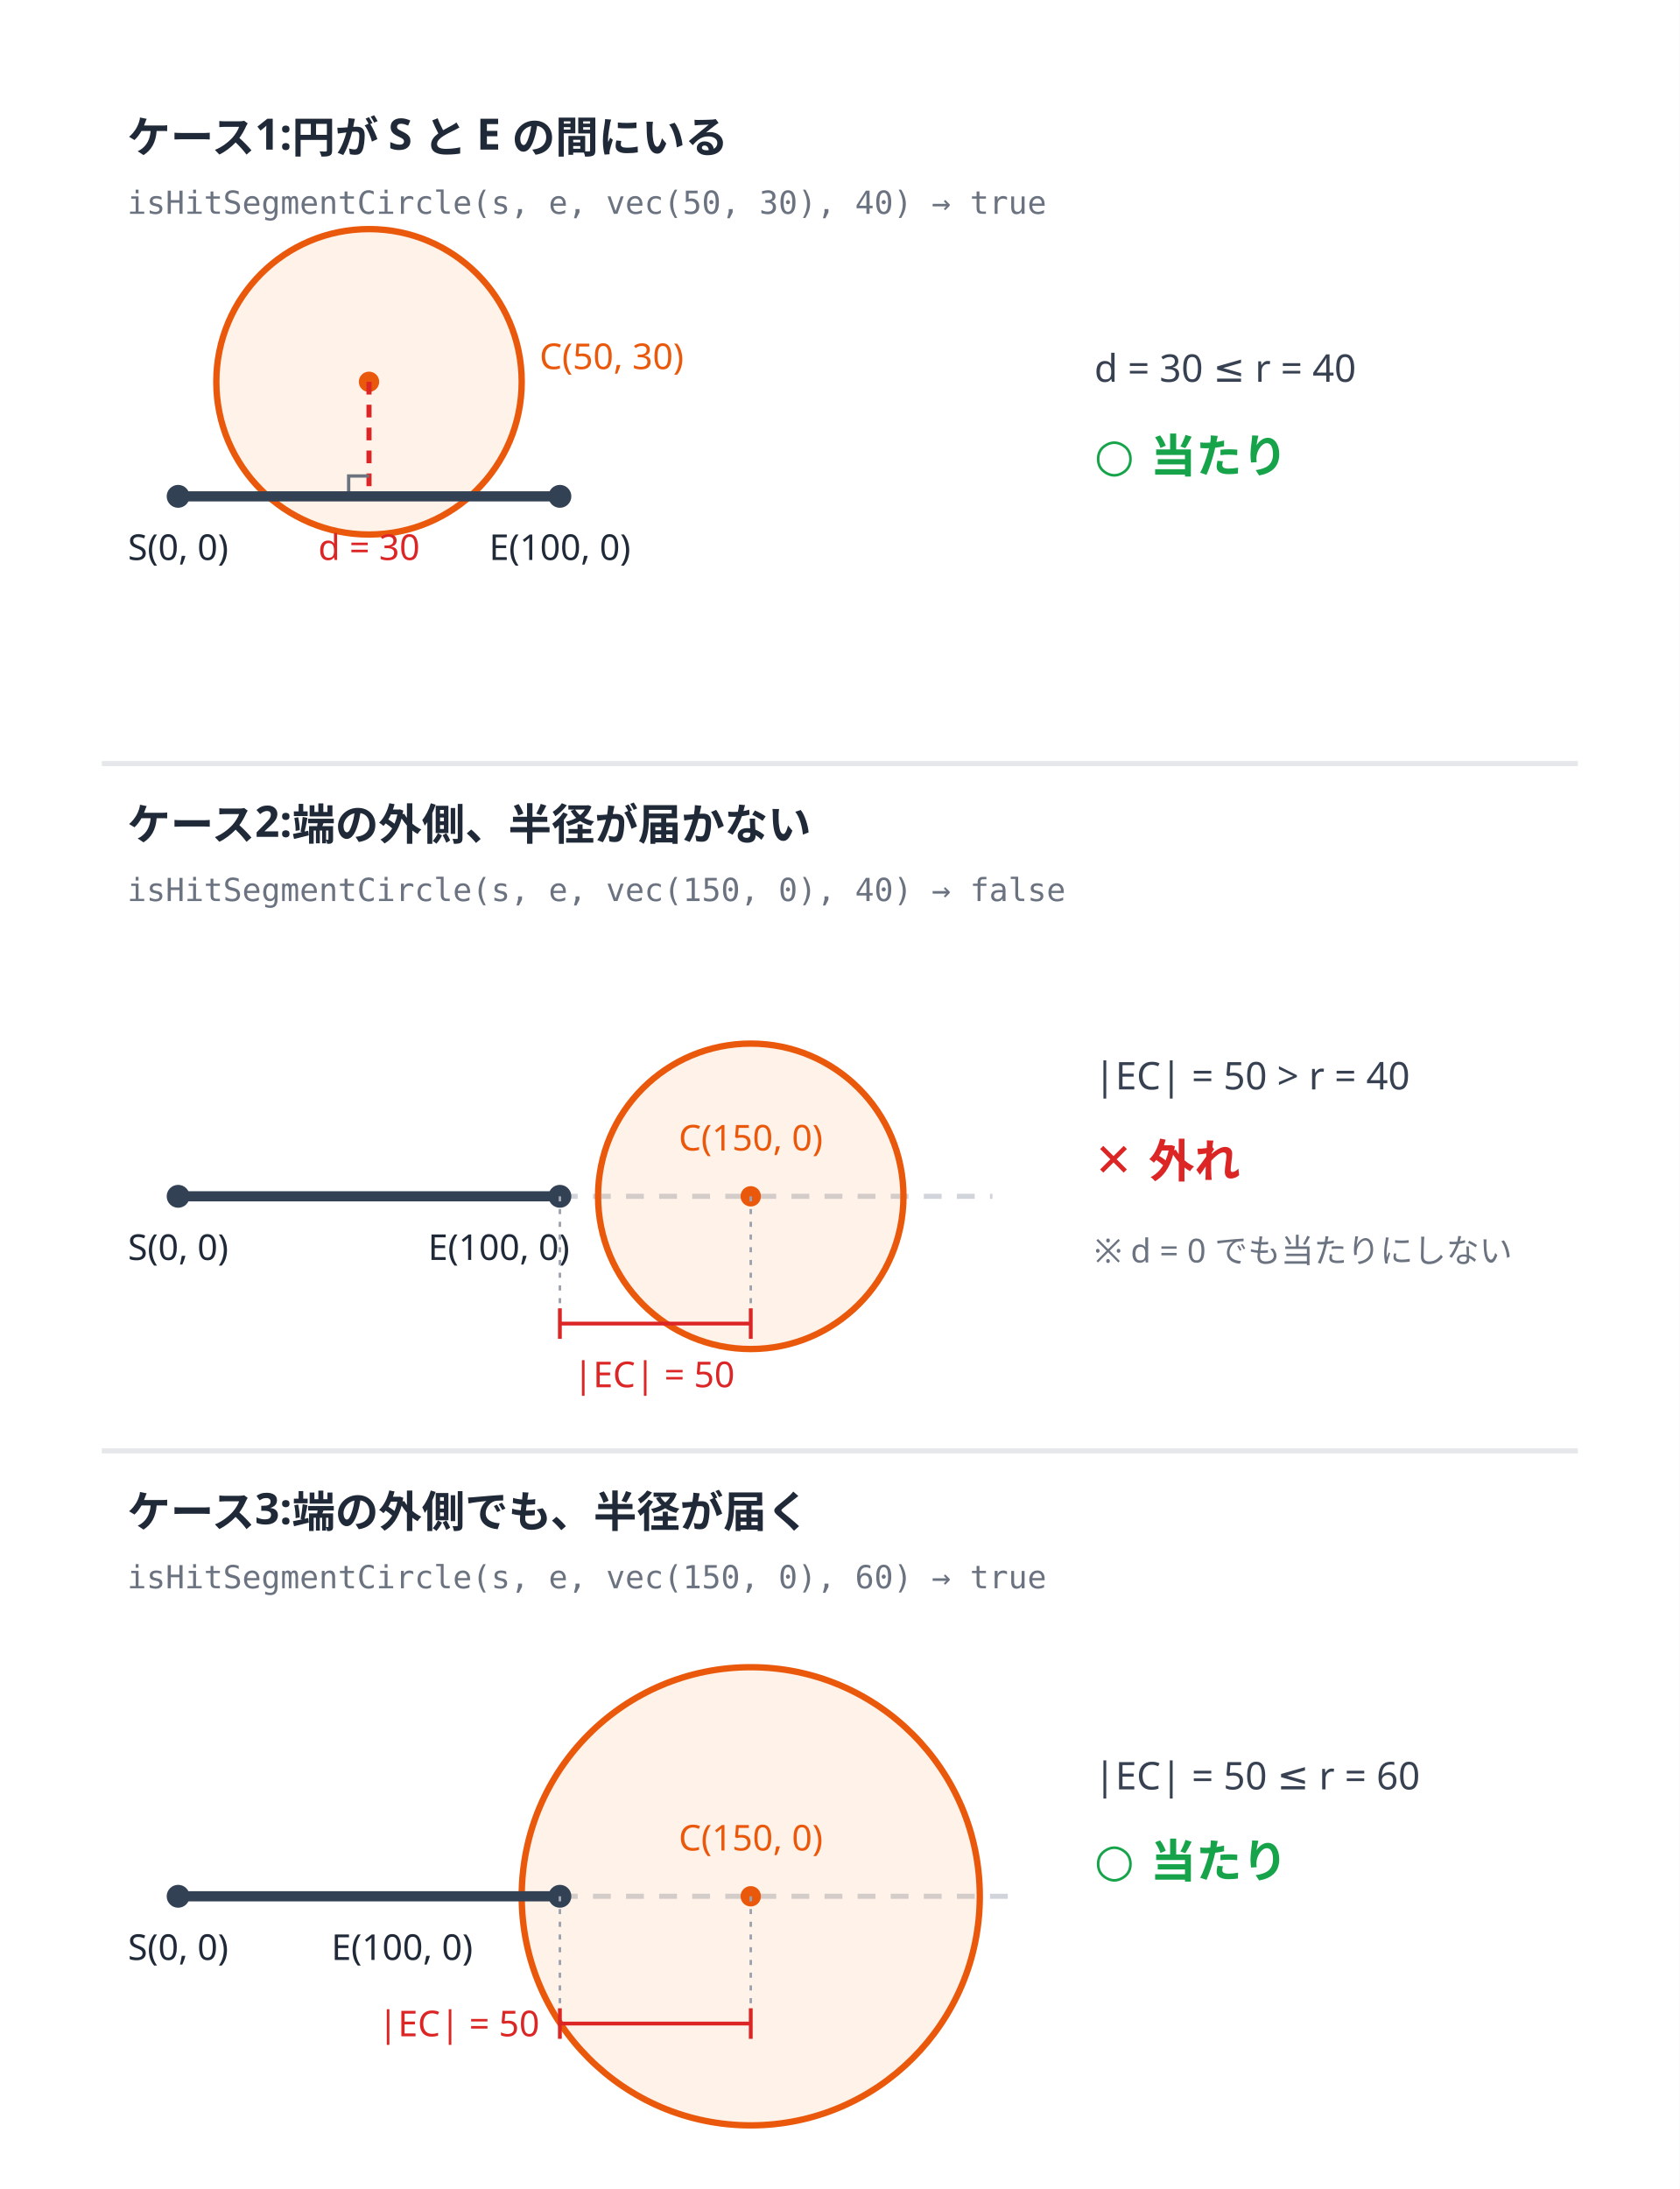
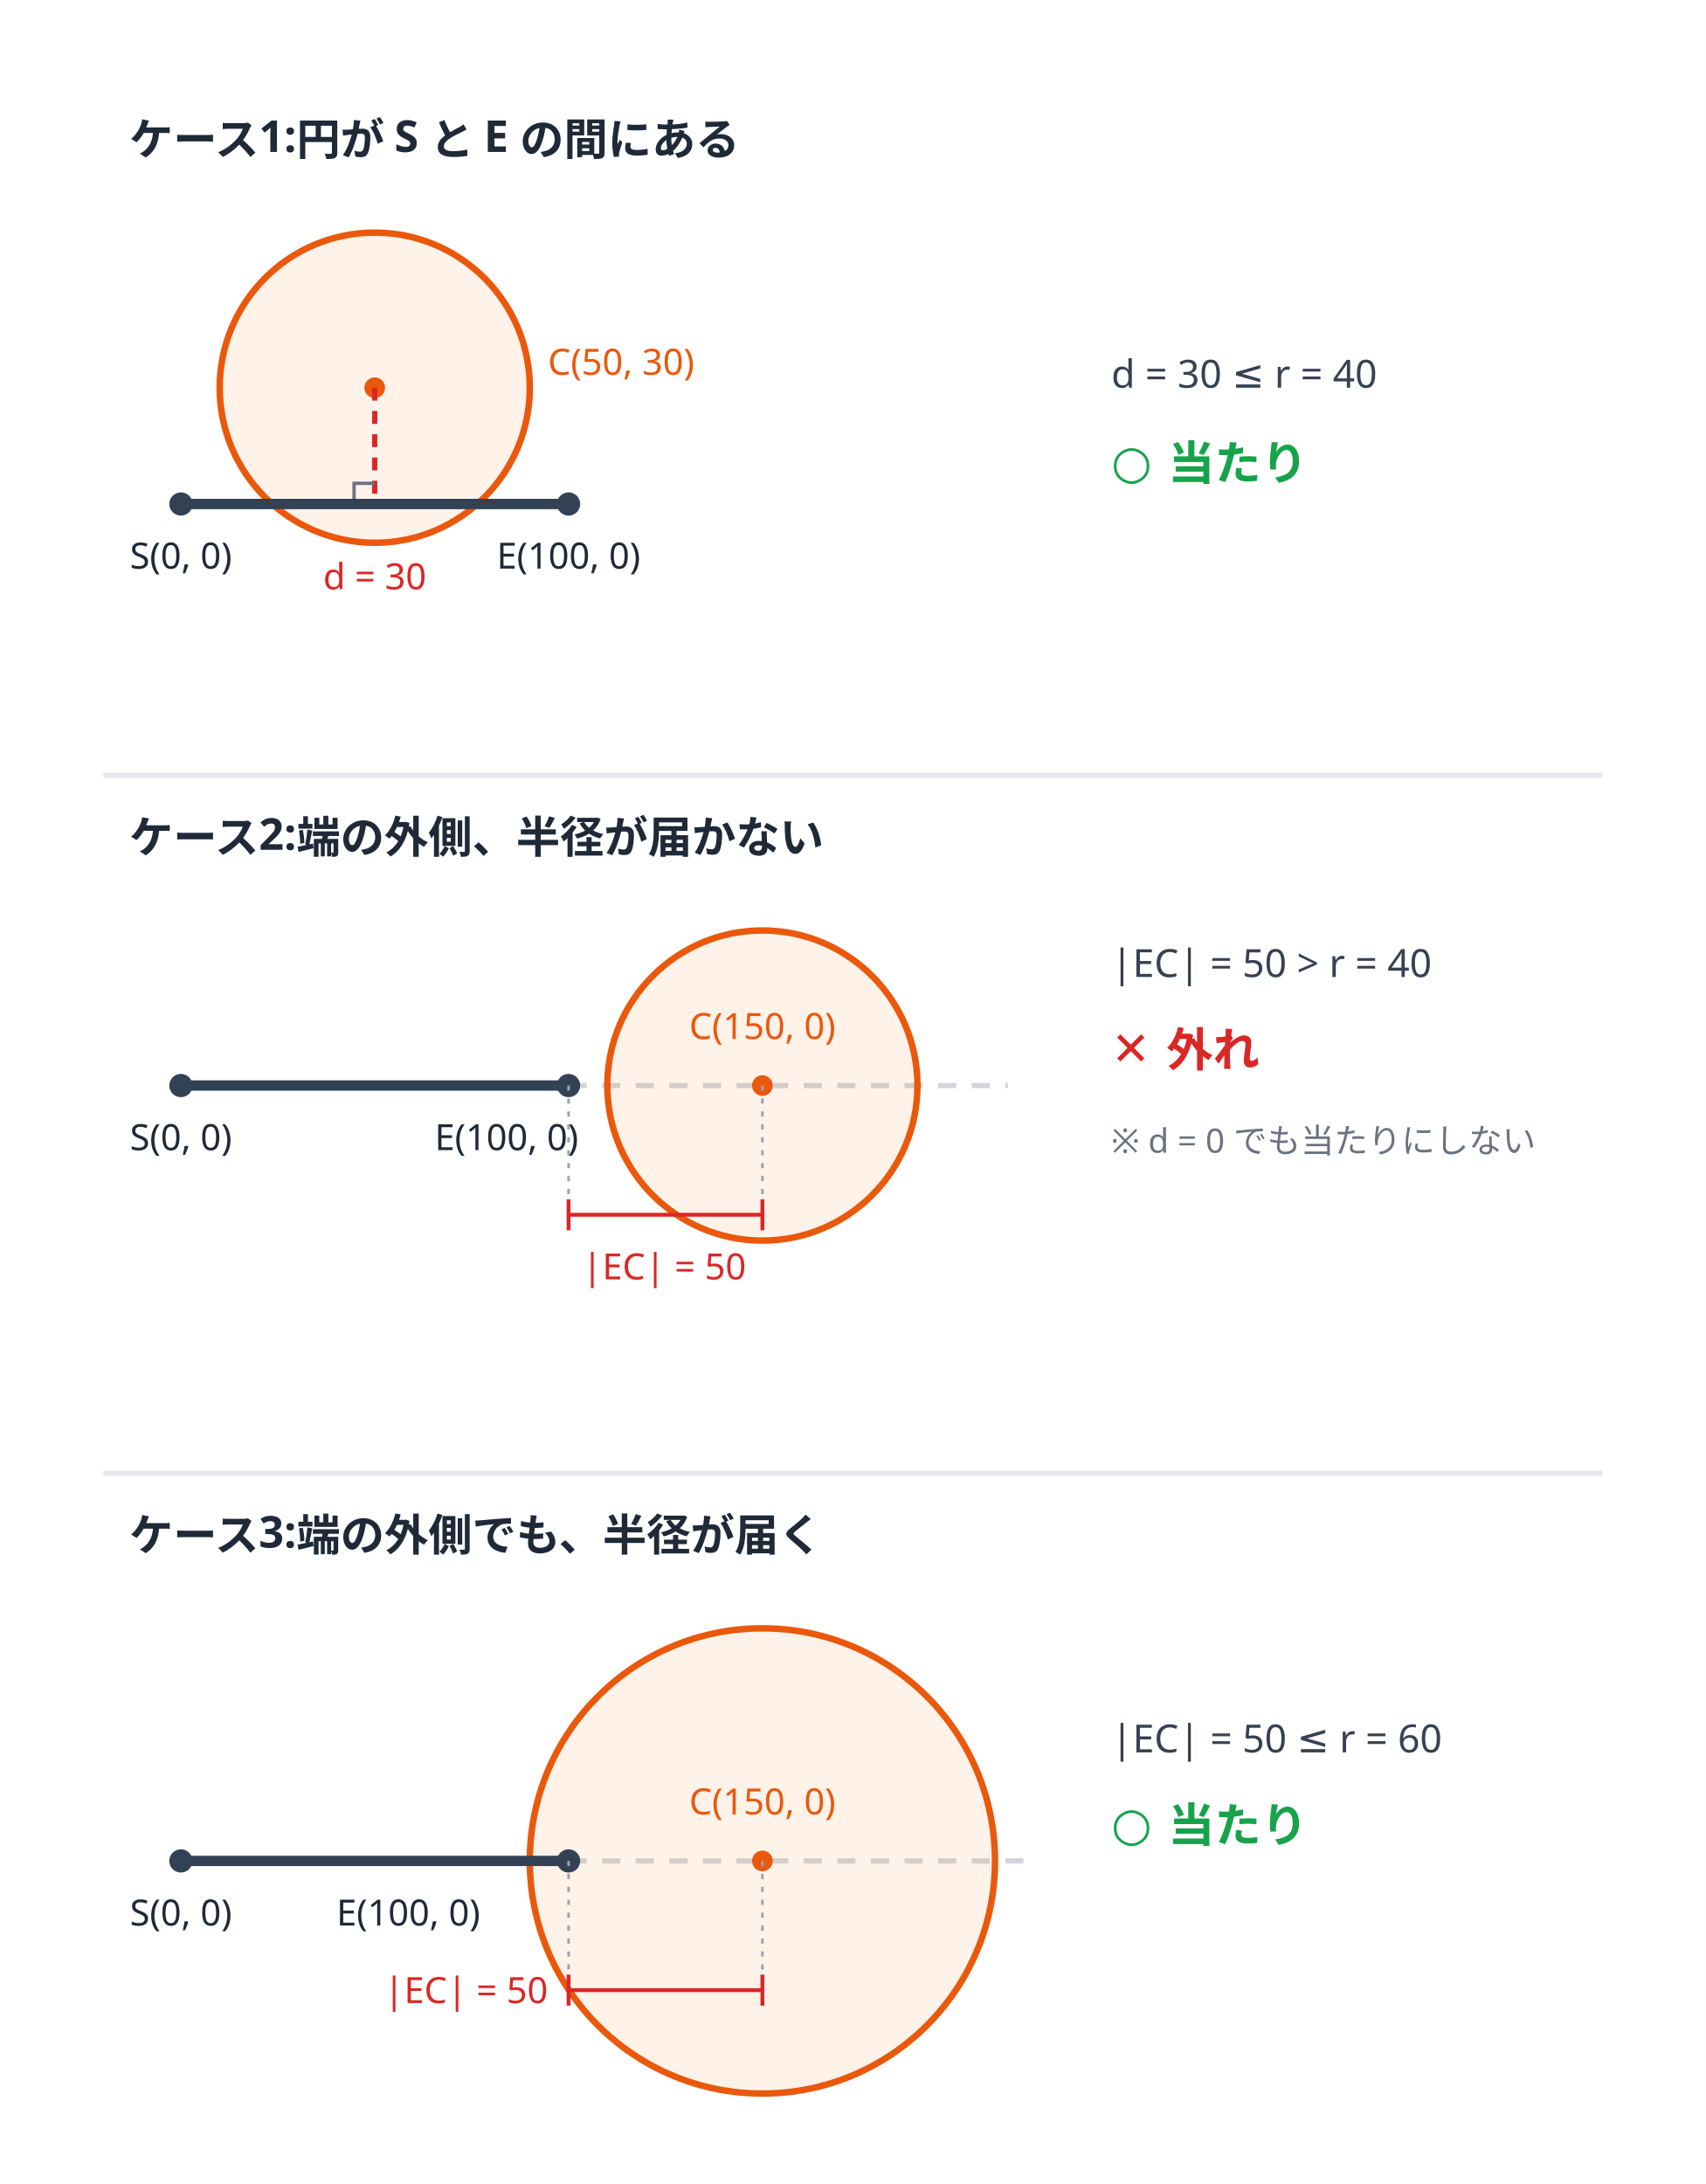
- <svg xmlns="http://www.w3.org/2000/svg" width="1320" height="1720" viewBox="0 0 660 860" font-family="'Hiragino Sans','Hiragino Kaku Gothic ProN',sans-serif">
-   <rect x="0" y="0" width="660" height="860" fill="#ffffff" />
-   <text x="50" y="60" font-size="17" fill="#1F2937" font-weight="bold">ケース1:円が S と E の間にいる</text>
-   <text x="50" y="84" font-size="12.5" fill="#6B7280" font-family="Menlo,monospace">isHitSegmentCircle(s, e, vec(50, 30), 40) → true</text>
+ <svg xmlns="http://www.w3.org/2000/svg" width="1320" height="1690" viewBox="0 0 660 845" font-family="'Hiragino Sans','Hiragino Kaku Gothic ProN',sans-serif">
+   <rect x="0" y="0" width="660" height="845" fill="#ffffff" />
+   <text x="50" y="60" font-size="17" fill="#1F2937" font-weight="bold">ケース1:円が S と E の間にある</text>
  <circle cx="145" cy="150" r="60" fill="#F97316" fill-opacity="0.09" stroke="#EA580C" stroke-width="2.5" />
  <circle cx="145" cy="150" r="4" fill="#EA580C" />
  <text x="212" y="145" font-size="14" fill="#EA580C">C(50, 30)</text>
  <line x1="145" y1="150" x2="145" y2="195" stroke="#DC2626" stroke-width="2" stroke-dasharray="5 4" />
  <path d="M 137 195 L 137 187 L 145 187" fill="none" stroke="#6B7280" stroke-width="1.3" />
-   <text x="145" y="220" font-size="14" fill="#DC2626" text-anchor="middle">d = 30</text>
+   <text x="145" y="228" font-size="14" fill="#DC2626" text-anchor="middle">d = 30</text>
  <line x1="70" y1="195" x2="220" y2="195" stroke="#334155" stroke-width="4" stroke-linecap="round" />
  <circle cx="70" cy="195" r="4.5" fill="#334155" />
  <circle cx="220" cy="195" r="4.5" fill="#334155" />
  <text x="70" y="220" font-size="14" fill="#1F2937" text-anchor="middle">S(0, 0)</text>
  <text x="220" y="220" font-size="14" fill="#1F2937" text-anchor="middle">E(100, 0)</text>
  <text x="430" y="150" font-size="15" fill="#374151">d = 30 ≤ r = 40</text>
  <text x="430" y="185" font-size="18" fill="#16A34A" font-weight="bold">○ 当たり</text>
  <line x1="40" y1="300" x2="620" y2="300" stroke="#E5E7EB" stroke-width="2" />
  <text x="50" y="330" font-size="17" fill="#1F2937" font-weight="bold">ケース2:端の外側、半径が届かない</text>
-   <text x="50" y="354" font-size="12.5" fill="#6B7280" font-family="Menlo,monospace">isHitSegmentCircle(s, e, vec(150, 0), 40) → false</text>
-   <line x1="220" y1="470" x2="390" y2="470" stroke="#D1D5DB" stroke-width="2" stroke-dasharray="7 6" />
-   <circle cx="295" cy="470" r="60" fill="#F97316" fill-opacity="0.09" stroke="#EA580C" stroke-width="2.5" />
-   <circle cx="295" cy="470" r="4" fill="#EA580C" />
-   <text x="295" y="452" font-size="14" fill="#EA580C" text-anchor="middle">C(150, 0)</text>
-   <line x1="70" y1="470" x2="220" y2="470" stroke="#334155" stroke-width="4" stroke-linecap="round" />
-   <circle cx="70" cy="470" r="4.5" fill="#334155" />
-   <circle cx="220" cy="470" r="4.5" fill="#334155" />
-   <text x="70" y="495" font-size="14" fill="#1F2937" text-anchor="middle">S(0, 0)</text>
-   <text x="196" y="495" font-size="14" fill="#1F2937" text-anchor="middle">E(100, 0)</text>
-   <line x1="220" y1="470" x2="220" y2="520" stroke="#9CA3AF" stroke-width="1" stroke-dasharray="2 3" />
-   <line x1="295" y1="470" x2="295" y2="520" stroke="#9CA3AF" stroke-width="1" stroke-dasharray="2 3" />
-   <line x1="220" y1="520" x2="295" y2="520" stroke="#DC2626" stroke-width="1.5" />
-   <line x1="220" y1="514" x2="220" y2="526" stroke="#DC2626" stroke-width="1.5" />
-   <line x1="295" y1="514" x2="295" y2="526" stroke="#DC2626" stroke-width="1.5" />
-   <text x="257" y="545" font-size="14" fill="#DC2626" text-anchor="middle">|EC| = 50</text>
-   <text x="430" y="428" font-size="15" fill="#374151">|EC| = 50 &gt; r = 40</text>
-   <text x="430" y="462" font-size="18" fill="#DC2626" font-weight="bold">✕ 外れ</text>
-   <text x="430" y="496" font-size="13" fill="#6B7280">※ d = 0 でも当たりにしない</text>
+   <line x1="220" y1="420" x2="390" y2="420" stroke="#D1D5DB" stroke-width="2" stroke-dasharray="7 6" />
+   <circle cx="295" cy="420" r="60" fill="#F97316" fill-opacity="0.09" stroke="#EA580C" stroke-width="2.5" />
+   <circle cx="295" cy="420" r="4" fill="#EA580C" />
+   <text x="295" y="402" font-size="14" fill="#EA580C" text-anchor="middle">C(150, 0)</text>
+   <line x1="70" y1="420" x2="220" y2="420" stroke="#334155" stroke-width="4" stroke-linecap="round" />
+   <circle cx="70" cy="420" r="4.5" fill="#334155" />
+   <circle cx="220" cy="420" r="4.5" fill="#334155" />
+   <text x="70" y="445" font-size="14" fill="#1F2937" text-anchor="middle">S(0, 0)</text>
+   <text x="196" y="445" font-size="14" fill="#1F2937" text-anchor="middle">E(100, 0)</text>
+   <line x1="220" y1="420" x2="220" y2="470" stroke="#9CA3AF" stroke-width="1" stroke-dasharray="2 3" />
+   <line x1="295" y1="420" x2="295" y2="470" stroke="#9CA3AF" stroke-width="1" stroke-dasharray="2 3" />
+   <line x1="220" y1="470" x2="295" y2="470" stroke="#DC2626" stroke-width="1.5" />
+   <line x1="220" y1="464" x2="220" y2="476" stroke="#DC2626" stroke-width="1.5" />
+   <line x1="295" y1="464" x2="295" y2="476" stroke="#DC2626" stroke-width="1.5" />
+   <text x="257" y="495" font-size="14" fill="#DC2626" text-anchor="middle">|EC| = 50</text>
+   <text x="430" y="378" font-size="15" fill="#374151">|EC| = 50 &gt; r = 40</text>
+   <text x="430" y="412" font-size="18" fill="#DC2626" font-weight="bold">✕ 外れ</text>
+   <text x="430" y="446" font-size="13" fill="#6B7280">※ d = 0 でも当たりにしない</text>
  <line x1="40" y1="570" x2="620" y2="570" stroke="#E5E7EB" stroke-width="2" />
  <text x="50" y="600" font-size="17" fill="#1F2937" font-weight="bold">ケース3:端の外側でも、半径が届く</text>
-   <text x="50" y="624" font-size="12.5" fill="#6B7280" font-family="Menlo,monospace">isHitSegmentCircle(s, e, vec(150, 0), 60) → true</text>
-   <line x1="220" y1="745" x2="400" y2="745" stroke="#D1D5DB" stroke-width="2" stroke-dasharray="7 6" />
-   <circle cx="295" cy="745" r="90" fill="#F97316" fill-opacity="0.09" stroke="#EA580C" stroke-width="2.5" />
-   <circle cx="295" cy="745" r="4" fill="#EA580C" />
-   <text x="295" y="727" font-size="14" fill="#EA580C" text-anchor="middle">C(150, 0)</text>
-   <line x1="70" y1="745" x2="220" y2="745" stroke="#334155" stroke-width="4" stroke-linecap="round" />
-   <circle cx="70" cy="745" r="4.5" fill="#334155" />
-   <circle cx="220" cy="745" r="4.5" fill="#334155" />
-   <text x="70" y="770" font-size="14" fill="#1F2937" text-anchor="middle">S(0, 0)</text>
-   <text x="158" y="770" font-size="14" fill="#1F2937" text-anchor="middle">E(100, 0)</text>
-   <line x1="220" y1="745" x2="220" y2="795" stroke="#9CA3AF" stroke-width="1" stroke-dasharray="2 3" />
-   <line x1="295" y1="745" x2="295" y2="795" stroke="#9CA3AF" stroke-width="1" stroke-dasharray="2 3" />
-   <line x1="220" y1="795" x2="295" y2="795" stroke="#DC2626" stroke-width="1.5" />
-   <line x1="220" y1="789" x2="220" y2="801" stroke="#DC2626" stroke-width="1.5" />
-   <line x1="295" y1="789" x2="295" y2="801" stroke="#DC2626" stroke-width="1.5" />
-   <text x="212" y="800" font-size="14" fill="#DC2626" text-anchor="end">|EC| = 50</text>
-   <text x="430" y="703" font-size="15" fill="#374151">|EC| = 50 ≤ r = 60</text>
-   <text x="430" y="737" font-size="18" fill="#16A34A" font-weight="bold">○ 当たり</text>
+   <line x1="220" y1="720" x2="400" y2="720" stroke="#D1D5DB" stroke-width="2" stroke-dasharray="7 6" />
+   <circle cx="295" cy="720" r="90" fill="#F97316" fill-opacity="0.09" stroke="#EA580C" stroke-width="2.5" />
+   <circle cx="295" cy="720" r="4" fill="#EA580C" />
+   <text x="295" y="702" font-size="14" fill="#EA580C" text-anchor="middle">C(150, 0)</text>
+   <line x1="70" y1="720" x2="220" y2="720" stroke="#334155" stroke-width="4" stroke-linecap="round" />
+   <circle cx="70" cy="720" r="4.5" fill="#334155" />
+   <circle cx="220" cy="720" r="4.5" fill="#334155" />
+   <text x="70" y="745" font-size="14" fill="#1F2937" text-anchor="middle">S(0, 0)</text>
+   <text x="158" y="745" font-size="14" fill="#1F2937" text-anchor="middle">E(100, 0)</text>
+   <line x1="220" y1="720" x2="220" y2="770" stroke="#9CA3AF" stroke-width="1" stroke-dasharray="2 3" />
+   <line x1="295" y1="720" x2="295" y2="770" stroke="#9CA3AF" stroke-width="1" stroke-dasharray="2 3" />
+   <line x1="220" y1="770" x2="295" y2="770" stroke="#DC2626" stroke-width="1.5" />
+   <line x1="220" y1="764" x2="220" y2="776" stroke="#DC2626" stroke-width="1.5" />
+   <line x1="295" y1="764" x2="295" y2="776" stroke="#DC2626" stroke-width="1.5" />
+   <text x="212" y="775" font-size="14" fill="#DC2626" text-anchor="end">|EC| = 50</text>
+   <text x="430" y="678" font-size="15" fill="#374151">|EC| = 50 ≤ r = 60</text>
+   <text x="430" y="712" font-size="18" fill="#16A34A" font-weight="bold">○ 当たり</text>
</svg>
